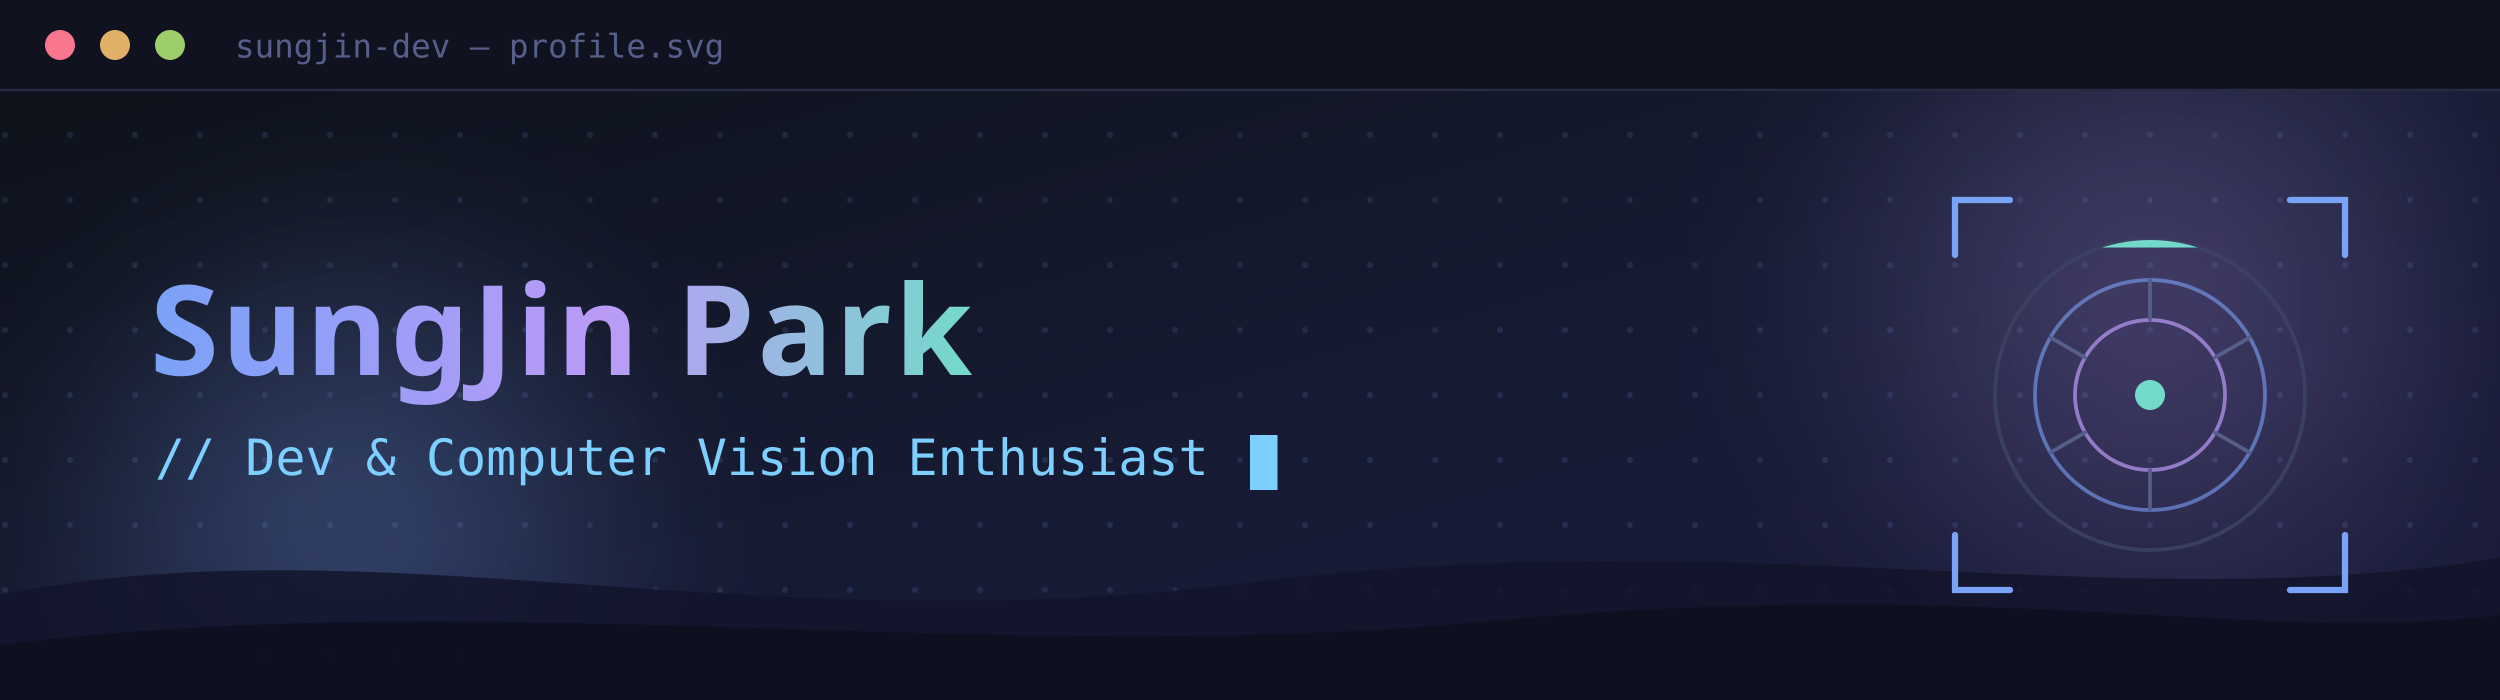
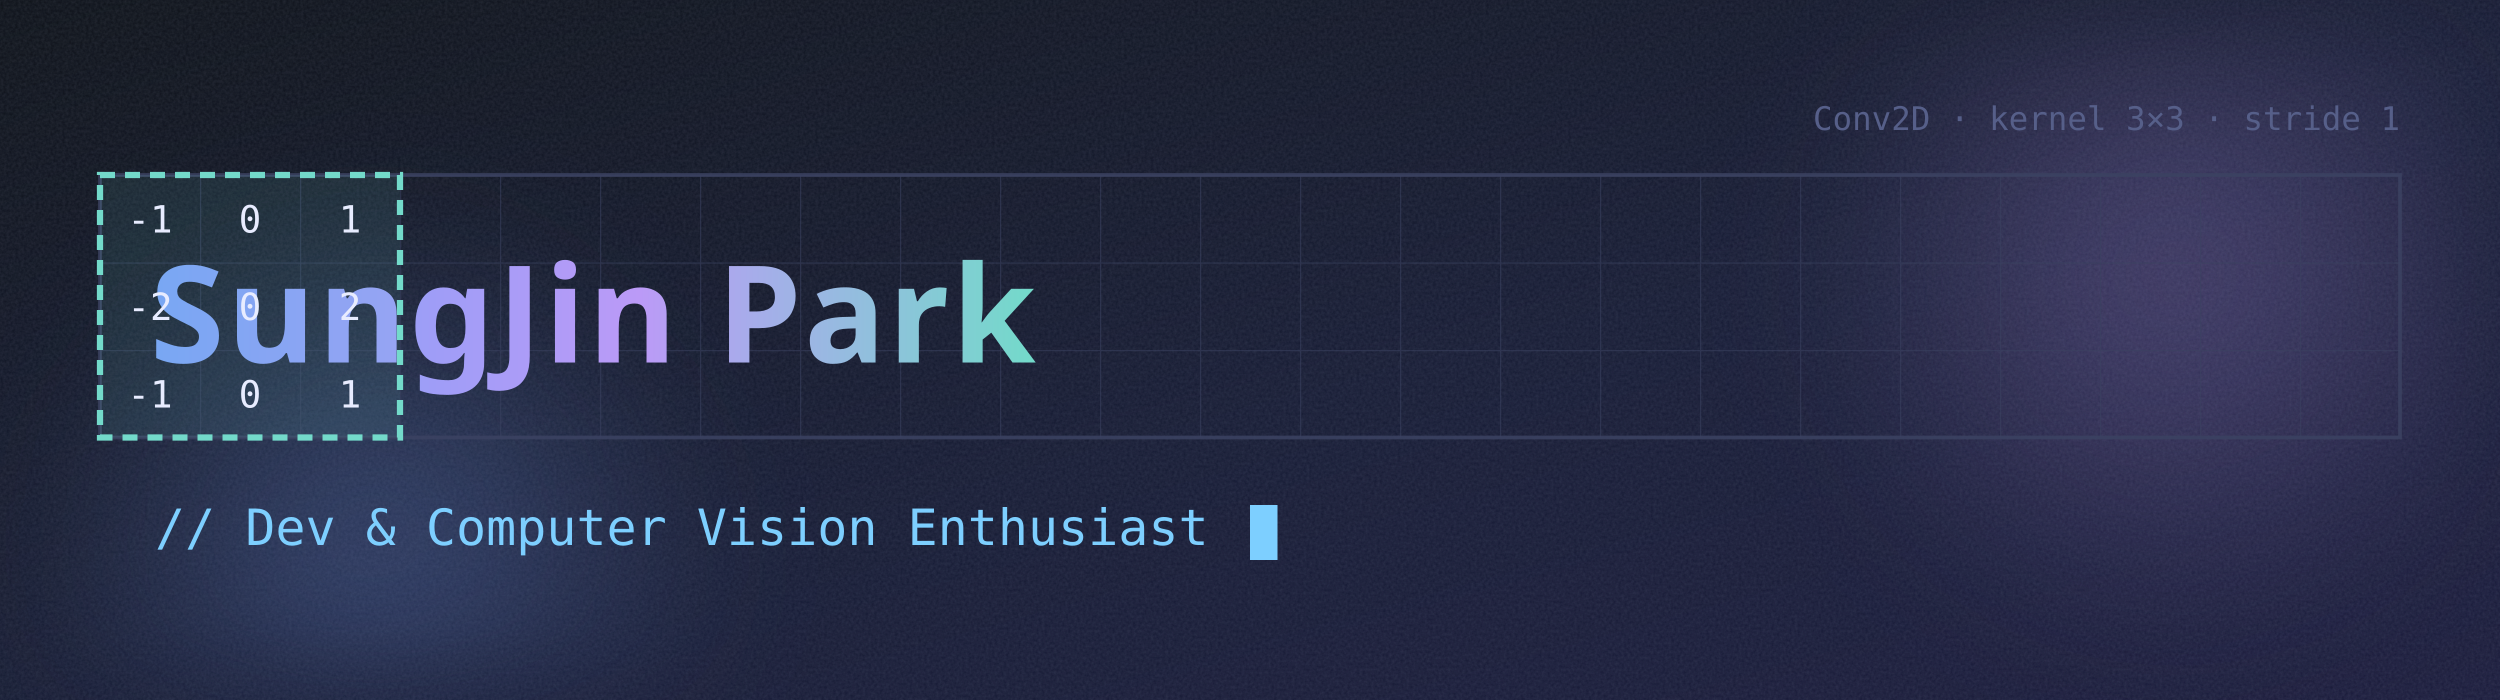
<svg xmlns="http://www.w3.org/2000/svg" width="1000" height="280" viewBox="0 0 1000 280">
  <defs>
    <linearGradient id="bgGrad" x1="0" y1="0" x2="1" y2="1">
      <stop offset="0%" stop-color="#0d1117" />
      <stop offset="55%" stop-color="#161b33" />
      <stop offset="100%" stop-color="#1a1b3a" />
    </linearGradient>
    <linearGradient id="textGrad" x1="0" y1="0" x2="1" y2="0">
      <stop offset="0%" stop-color="#7aa2f7" />
      <stop offset="55%" stop-color="#bb9af7" />
      <stop offset="100%" stop-color="#73daca" />
    </linearGradient>
    <radialGradient id="glowBlue" cx="50%" cy="50%" r="50%">
-       <stop offset="0%" stop-color="#7aa2f7" stop-opacity="0.35" />
+       <stop offset="0%" stop-color="#7aa2f7" stop-opacity="0.30" />
      <stop offset="100%" stop-color="#7aa2f7" stop-opacity="0" />
    </radialGradient>
    <radialGradient id="glowPurple" cx="50%" cy="50%" r="50%">
-       <stop offset="0%" stop-color="#bb9af7" stop-opacity="0.30" />
+       <stop offset="0%" stop-color="#bb9af7" stop-opacity="0.28" />
      <stop offset="100%" stop-color="#bb9af7" stop-opacity="0" />
    </radialGradient>
    <filter id="blurSoft" x="-50%" y="-50%" width="200%" height="200%">
-       <feGaussianBlur stdDeviation="28" />
+       <feGaussianBlur stdDeviation="30" />
    </filter>
-     <pattern id="dots" width="26" height="26" patternUnits="userSpaceOnUse">
-       <circle cx="2" cy="2" r="1.2" fill="#7aa2f7" opacity="0.14" />
+     <filter id="noiseTex" x="0" y="0" width="100%" height="100%">
+       <feTurbulence type="fractalNoise" baseFrequency="0.85" numOctaves="2" seed="11" result="n" />
+       <feColorMatrix in="n" type="matrix" values="0 0 0 0 0.48  0 0 0 0 0.55  0 0 0 0 0.75  0 0 0 0.12 0" />
+     </filter>
+     <pattern id="gridPattern" width="40" height="35" patternUnits="userSpaceOnUse">
+       <path d="M0,0 L0,35 M0,0 L40,0" stroke="#3b4261" stroke-width="1" opacity="0.55" />
    </pattern>
-     <clipPath id="lensClip">
-       <circle cx="860" cy="158" r="62" />
-     </clipPath>
  </defs>
  <rect x="0" y="0" width="1000" height="280" fill="url(#bgGrad)" />
-   <rect x="0" y="36" width="1000" height="244" fill="url(#dots)" />
-   <circle cx="140" cy="210" r="140" fill="url(#glowBlue)" filter="url(#blurSoft)" />
-   <circle cx="860" cy="120" r="160" fill="url(#glowPurple)" filter="url(#blurSoft)" />
-   <path d="M0,238 C150,208 300,258 500,233 C700,208 850,248 1000,223 L1000,280 L0,280 Z" fill="#12142a" opacity="0.85" />
-   <path d="M0,258 C200,233 400,268 600,248 C800,230 900,258 1000,246 L1000,280 L0,280 Z" fill="#0d0f1f" opacity="0.9" />
-   <rect x="0" y="0" width="1000" height="36" fill="#11121f" />
-   <line x1="0" y1="36" x2="1000" y2="36" stroke="#282a44" stroke-width="1" />
-   <circle cx="24" cy="18" r="6" fill="#f7768e" />
-   <circle cx="46" cy="18" r="6" fill="#e0af68" />
-   <circle cx="68" cy="18" r="6" fill="#9ece6a" />
-   <text x="94" y="23" font-family="ui-monospace,'Cascadia Code','Fira Code',monospace" font-size="13" fill="#565f89">sungjin-dev — profile.svg</text>
-   <g stroke-linecap="round">
-     <path d="M782,102 L782,80 L804,80" fill="none" stroke="#7aa2f7" stroke-width="2.5" />
-     <path d="M916,80 L938,80 L938,102" fill="none" stroke="#7aa2f7" stroke-width="2.5" />
-     <path d="M782,214 L782,236 L804,236" fill="none" stroke="#7aa2f7" stroke-width="2.5" />
-     <path d="M916,236 L938,236 L938,214" fill="none" stroke="#7aa2f7" stroke-width="2.5" />
+   <rect x="0" y="0" width="1000" height="280" fill="#000000" filter="url(#noiseTex)" />
+   <circle cx="150" cy="220" r="140" fill="url(#glowBlue)" filter="url(#blurSoft)" />
+   <circle cx="870" cy="110" r="150" fill="url(#glowPurple)" filter="url(#blurSoft)" />
+   <text x="960" y="52" text-anchor="end" font-family="ui-monospace,'Cascadia Code','Fira Code',monospace" font-size="13" fill="#565f89">Conv2D · kernel 3×3 · stride 1</text>
+   <rect x="40" y="70" width="920" height="105" fill="url(#gridPattern)" />
+   <rect x="40" y="70" width="920" height="105" fill="none" stroke="#3b4261" stroke-width="1.5" opacity="0.85" />
+   <text x="60" y="145" font-family="'Segoe UI',system-ui,-apple-system,sans-serif" font-size="54" font-weight="800" letter-spacing="1" fill="url(#textGrad)">SungJin Park</text>
+   <g transform="translate(40,70)">
+     <animateTransform attributeName="transform" type="translate" values="40,70;800,70;40,70" keyTimes="0;0.5;1" dur="6s" repeatCount="indefinite" />
+     <rect x="0" y="0" width="120" height="105" fill="#73daca" fill-opacity="0.10" stroke="#73daca" stroke-width="2.5" stroke-dasharray="6,4" />
+     <g font-family="ui-monospace,'Cascadia Code','Fira Code',monospace" font-size="15" fill="#e8ecff" text-anchor="middle">
+       <text x="20" y="23">-1</text>
+       <text x="60" y="23">0</text>
+       <text x="100" y="23">1</text>
+       <text x="20" y="58">-2</text>
+       <text x="60" y="58">0</text>
+       <text x="100" y="58">2</text>
+       <text x="20" y="93">-1</text>
+       <text x="60" y="93">0</text>
+       <text x="100" y="93">1</text>
+     </g>
  </g>
-   <circle cx="860" cy="158" r="62" fill="none" stroke="#3b4261" stroke-width="1.5" opacity="0.9" />
-   <circle cx="860" cy="158" r="46" fill="none" stroke="#7aa2f7" stroke-width="1.5" opacity="0.6" />
-   <circle cx="860" cy="158" r="30" fill="none" stroke="#bb9af7" stroke-width="1.5" opacity="0.7" />
-   <circle cx="860" cy="158" r="6" fill="#73daca" />
-   <g stroke="#565f89" stroke-width="1.5" stroke-linecap="round">
-     <line x1="860" y1="112" x2="860" y2="128" transform="rotate(0,860,158)" />
-     <line x1="860" y1="112" x2="860" y2="128" transform="rotate(60,860,158)" />
-     <line x1="860" y1="112" x2="860" y2="128" transform="rotate(120,860,158)" />
-     <line x1="860" y1="112" x2="860" y2="128" transform="rotate(180,860,158)" />
-     <line x1="860" y1="112" x2="860" y2="128" transform="rotate(240,860,158)" />
-     <line x1="860" y1="112" x2="860" y2="128" transform="rotate(300,860,158)" />
-   </g>
-   <g clip-path="url(#lensClip)">
-     <rect x="798" y="96" width="124" height="3" fill="#73daca">
-       <animate attributeName="y" values="96;220;96" dur="3s" repeatCount="indefinite" />
-       <animate attributeName="opacity" values="0;0.85;0" dur="3s" repeatCount="indefinite" />
-     </rect>
-   </g>
-   <text x="60" y="150" font-family="'Segoe UI',system-ui,-apple-system,sans-serif" font-size="50" font-weight="800" letter-spacing="1" fill="url(#textGrad)">SungJin Park</text>
-   <text x="62" y="190" font-family="ui-monospace,'Cascadia Code','Fira Code',monospace" font-size="20" fill="#7dcfff">// Dev &amp; Computer Vision Enthusiast</text>
-   <rect x="500" y="174" width="11" height="22" fill="#7dcfff">
+   <text x="62" y="218" font-family="ui-monospace,'Cascadia Code','Fira Code',monospace" font-size="20" fill="#7dcfff">// Dev &amp; Computer Vision Enthusiast</text>
+   <rect x="500" y="202" width="11" height="22" fill="#7dcfff">
    <animate attributeName="opacity" values="1;0" dur="1s" repeatCount="indefinite" calcMode="discrete" />
  </rect>
</svg>
